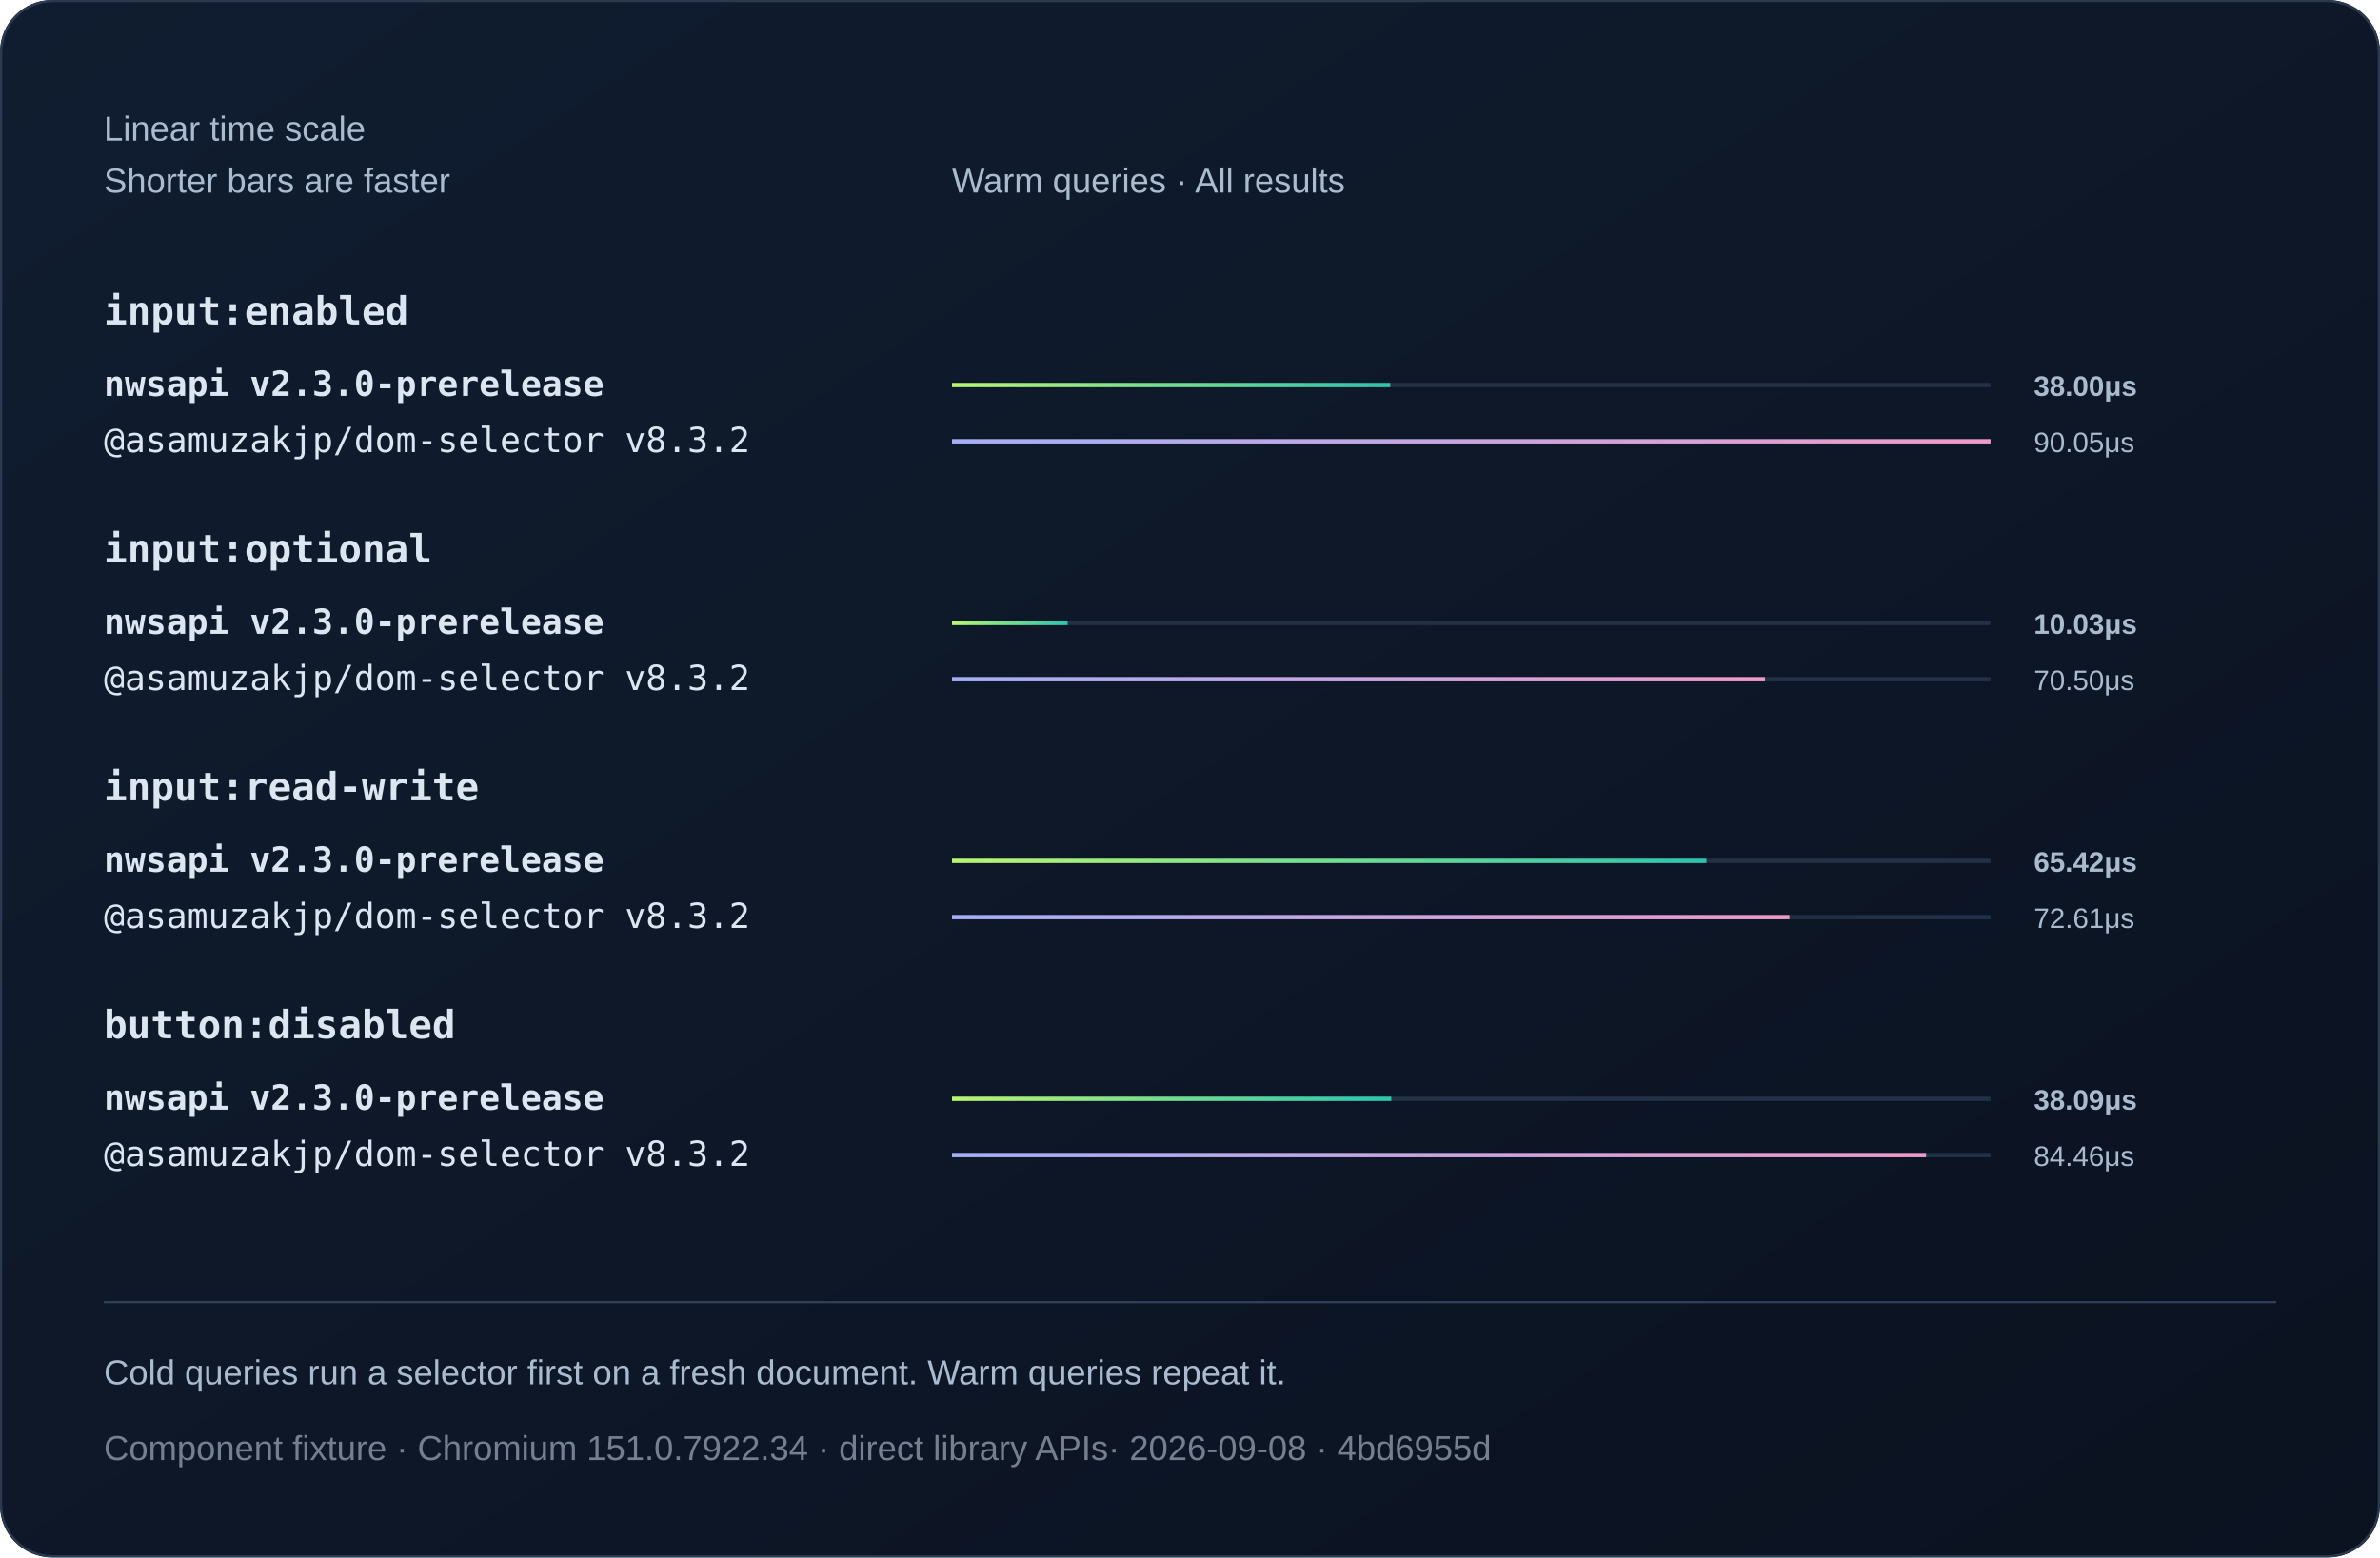
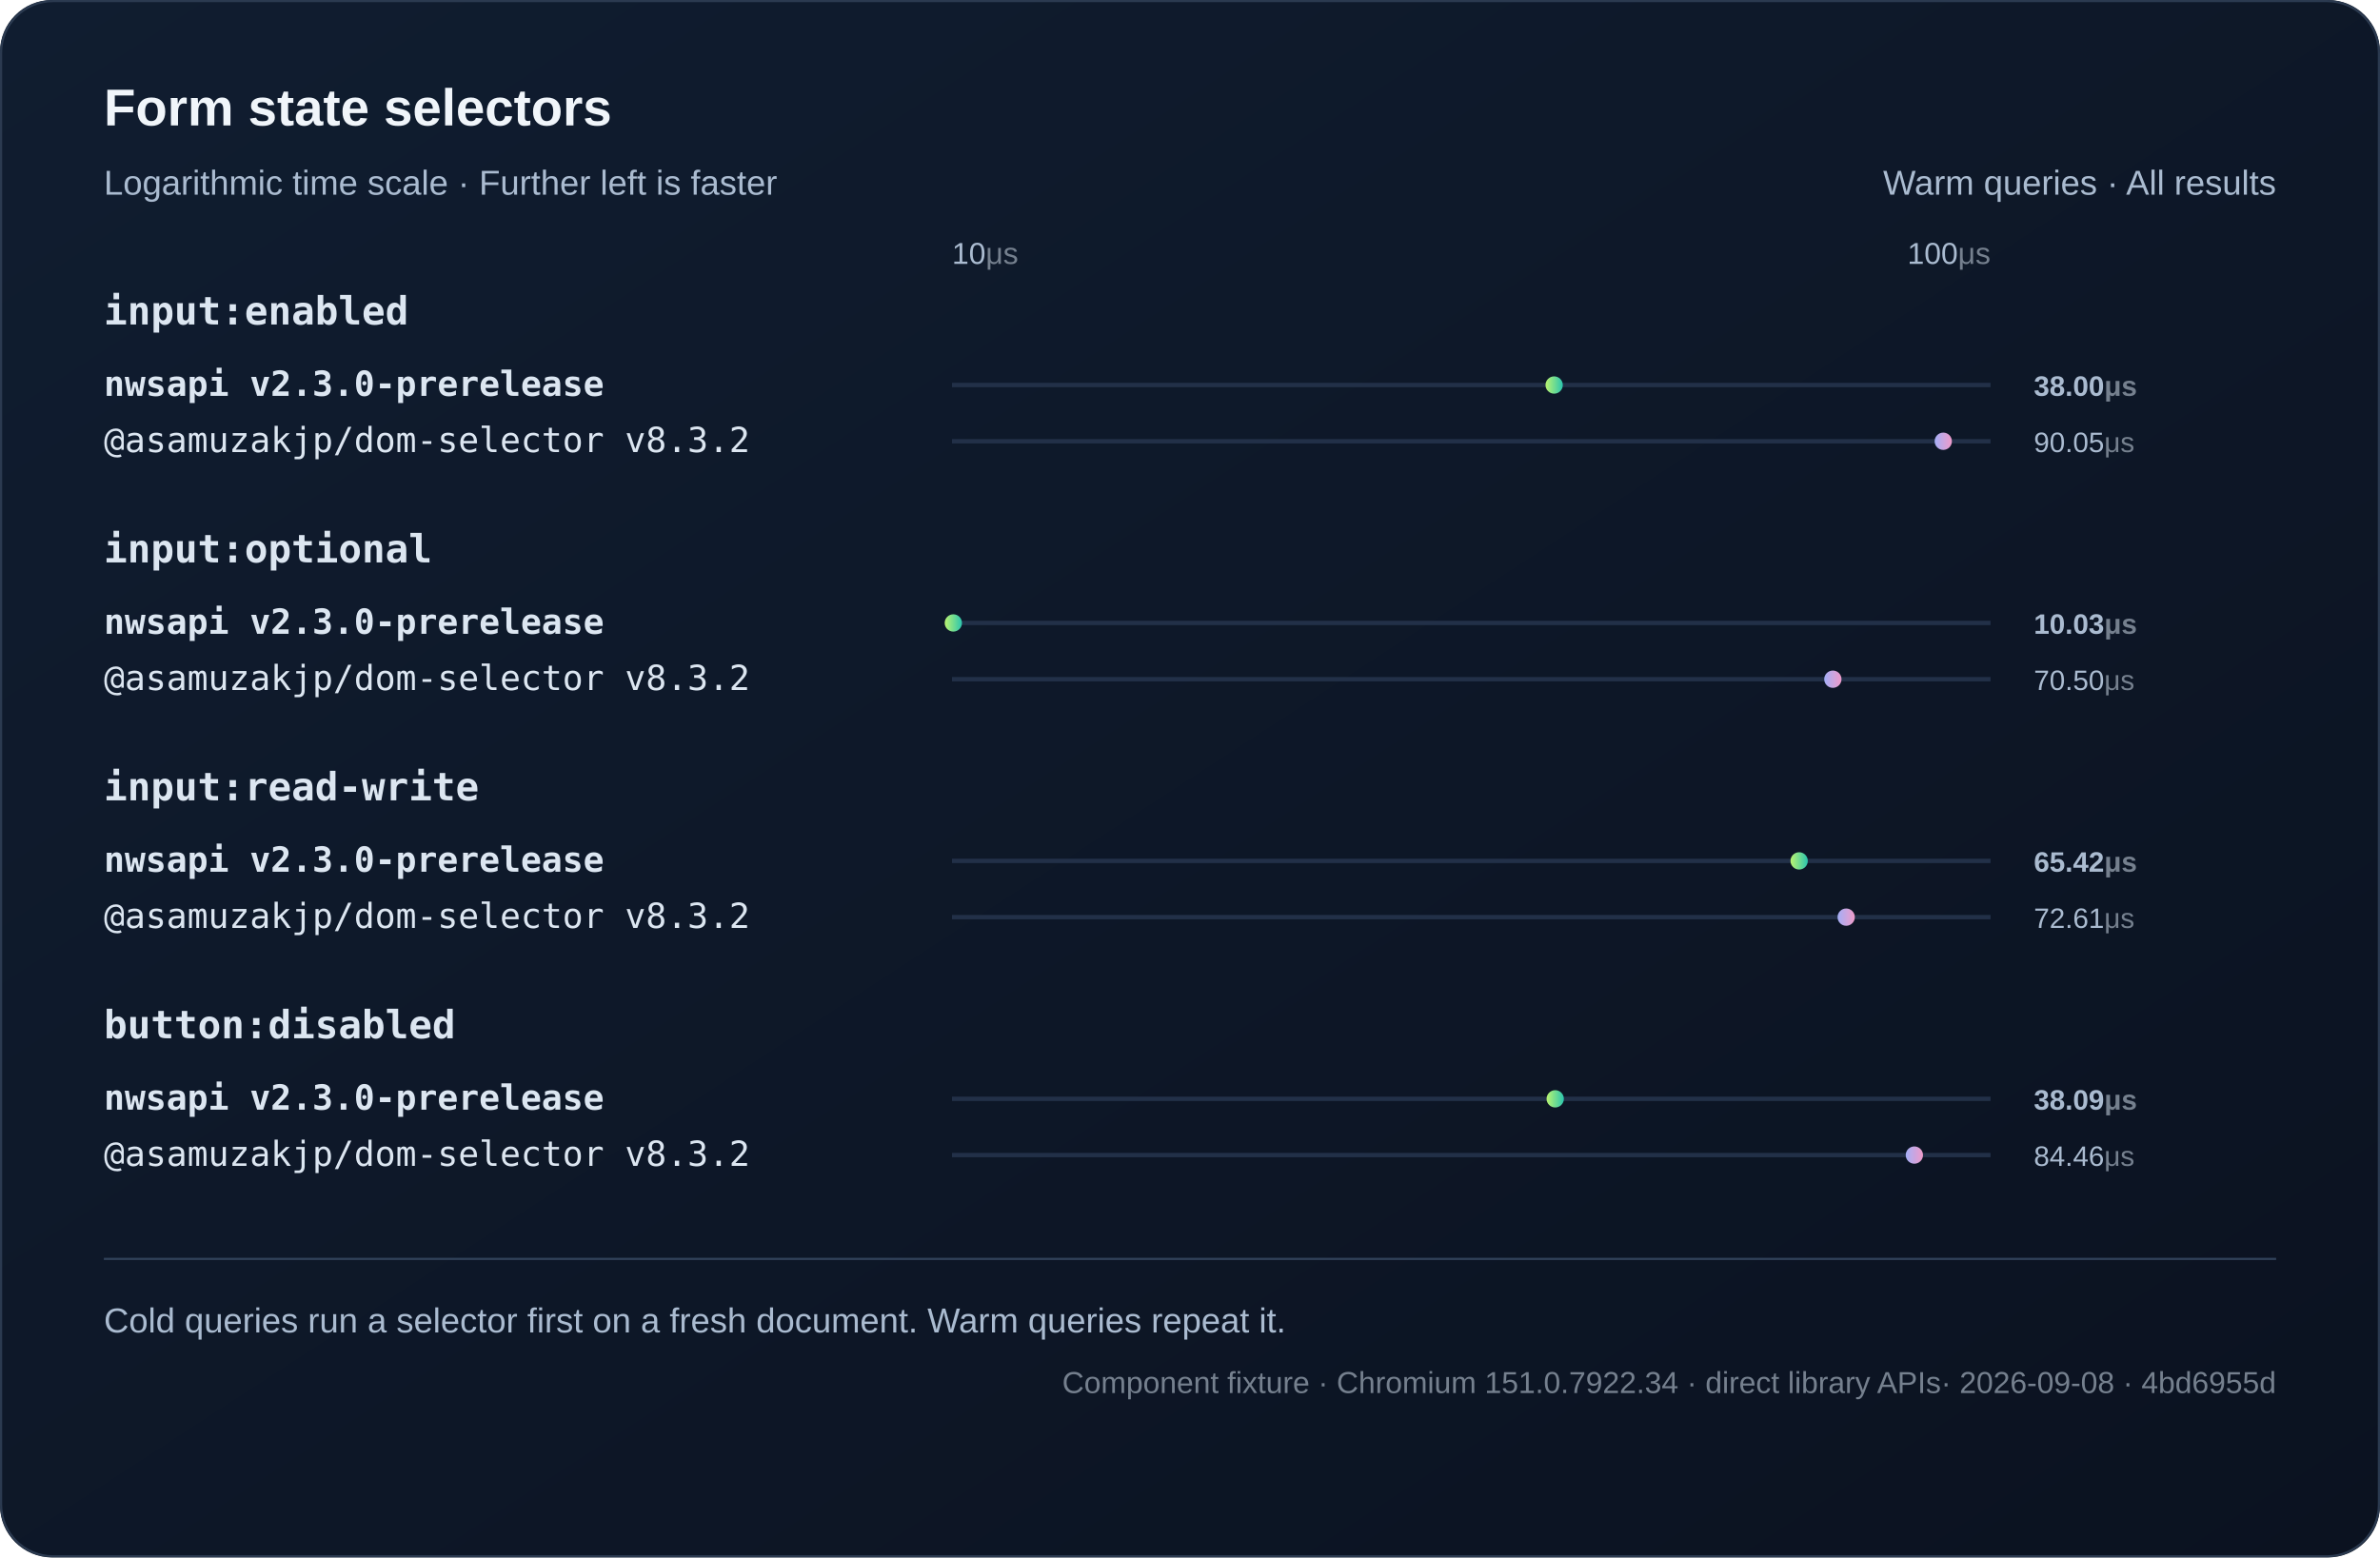
<svg xmlns="http://www.w3.org/2000/svg" width="1100" height="720" viewBox="0 0 1100 720" role="img">
  <defs>
    <linearGradient id="bg" x2="1" y2="1">
      <stop stop-color="#101d30" />
      <stop offset="1" stop-color="#0b1220" />
    </linearGradient>
    <linearGradient id="series0">
      <stop stop-color="#baf471" />
      <stop offset="1" stop-color="#2bc5ae" />
    </linearGradient>
    <linearGradient id="series1">
      <stop stop-color="#a4aff7" />
      <stop offset="1" stop-color="#ef9bc9" />
    </linearGradient>
  </defs>
  <style>text{font-family:Arial,Helvetica,sans-serif;fill:#f0f5fa}
.muted{fill:#aabbd0;font:16px Arial,Helvetica,sans-serif}
.code{font:18px Consolas,Menlo,monospace;fill:#dce6f1}
.note .code{font:16px Consolas,Menlo,monospace}
- .metadata,.metadata .code{fill:#75808e}
+ .metadata,.metadata .code{fill:#75808e;font-size:14px}
+ .chart-title{font-size:24px;font-weight:700}
+ .unit{fill:#75808e}
+ .package{font-family:Consolas,Menlo,monospace}
.comparison{font-size:14px;font-variant-numeric:tabular-nums}
.tick{fill:#aabbd0;font-size:12px}
.time{fill:#aabbd0;font-size:13px;font-variant-numeric:tabular-nums}
- .engine{font-size:16px}.selector{font-weight:600}.bar{transform-box:fill-box;transform-origin:left center;animation:fill 800ms ease-out 1 both}@keyframes fill{from{transform:scaleX(0)}to{transform:scaleX(1)}}@media(prefers-reduced-motion:reduce){.bar{animation:none}}</style>
+ .engine{font-size:16px}.selector{font-weight:600}.tick{font-size:14px}.marker{animation:fade 800ms ease-out both}@keyframes fade{from{opacity:0}to{opacity:1}}@media(prefers-reduced-motion:reduce){.marker{animation:none}}</style>
  <rect width="1100" height="720" rx="24" fill="url(#bg)" />
  <rect x=".5" y=".5" width="1099" height="719" rx="24" fill="none" stroke="#2b3a50" />
-   <text x="48" y="65" class="muted">Linear time scale</text>
-   <text x="48" y="89" class="muted">Shorter bars are faster</text>
-   <text x="440" y="89" class="muted">Warm queries · All results</text>
+   <text x="48" y="58" class="chart-title">Form state selectors</text>
+   <text x="48" y="90" class="muted">Logarithmic time scale · Further left is faster</text>
+   <text x="1052" y="90" text-anchor="end" class="muted">Warm queries · All results</text>
+   <text x="440" y="122" text-anchor="start" class="tick">10<tspan class="unit">μs</tspan>
+   </text>
+   <text x="920" y="122" text-anchor="end" class="tick">100<tspan class="unit">μs</tspan>
+   </text>
  <text x="48" y="150" class="code selector">input:enabled</text>
  <g>
    <text x="48" y="183" class="code engine" style="font-weight:700">nwsapi v2.3.0-prerelease</text>
    <path d="M440 178h480" stroke="#223048" stroke-width="2" />
-     <rect class="bar" x="440" y="177" width="202.57" height="2" fill="url(#series0)" />
-     <text x="940" y="183" class="time" style="font-weight:700">38.00μs</text>
+     <circle class="marker" cx="718.31" cy="178" r="4" fill="url(#series0)" />
+     <text x="940" y="183" class="time" style="font-weight:700">38.00<tspan class="unit">μs</tspan>
+     </text>
  </g>
  <g>
    <text x="48" y="209" class="code engine">@asamuzakjp/dom-selector v8.3.2</text>
    <path d="M440 204h480" stroke="#223048" stroke-width="2" />
-     <rect class="bar" x="440" y="203" width="480" height="2" fill="url(#series1)" />
-     <text x="940" y="209" class="time">90.05μs</text>
+     <circle class="marker" cx="898.15" cy="204" r="4" fill="url(#series1)" />
+     <text x="940" y="209" class="time">90.05<tspan class="unit">μs</tspan>
+     </text>
  </g>
  <text x="48" y="260" class="code selector">input:optional</text>
  <g>
    <text x="48" y="293" class="code engine" style="font-weight:700">nwsapi v2.3.0-prerelease</text>
    <path d="M440 288h480" stroke="#223048" stroke-width="2" />
-     <rect class="bar" x="440" y="287" width="53.46" height="2" fill="url(#series0)" />
-     <text x="940" y="293" class="time" style="font-weight:700">10.03μs</text>
+     <circle class="marker" cx="440.62" cy="288" r="4" fill="url(#series0)" />
+     <text x="940" y="293" class="time" style="font-weight:700">10.03<tspan class="unit">μs</tspan>
+     </text>
  </g>
  <g>
    <text x="48" y="319" class="code engine">@asamuzakjp/dom-selector v8.3.2</text>
    <path d="M440 314h480" stroke="#223048" stroke-width="2" />
-     <rect class="bar" x="440" y="313" width="375.76" height="2" fill="url(#series1)" />
-     <text x="940" y="319" class="time">70.50μs</text>
+     <circle class="marker" cx="847.12" cy="314" r="4" fill="url(#series1)" />
+     <text x="940" y="319" class="time">70.50<tspan class="unit">μs</tspan>
+     </text>
  </g>
  <text x="48" y="370" class="code selector">input:read-write</text>
  <g>
    <text x="48" y="403" class="code engine" style="font-weight:700">nwsapi v2.3.0-prerelease</text>
    <path d="M440 398h480" stroke="#223048" stroke-width="2" />
-     <rect class="bar" x="440" y="397" width="348.71" height="2" fill="url(#series0)" />
-     <text x="940" y="403" class="time" style="font-weight:700">65.42μs</text>
+     <circle class="marker" cx="831.54" cy="398" r="4" fill="url(#series0)" />
+     <text x="940" y="403" class="time" style="font-weight:700">65.42<tspan class="unit">μs</tspan>
+     </text>
  </g>
  <g>
    <text x="48" y="429" class="code engine">@asamuzakjp/dom-selector v8.3.2</text>
    <path d="M440 424h480" stroke="#223048" stroke-width="2" />
-     <rect class="bar" x="440" y="423" width="387.04" height="2" fill="url(#series1)" />
-     <text x="940" y="429" class="time">72.61μs</text>
+     <circle class="marker" cx="853.28" cy="424" r="4" fill="url(#series1)" />
+     <text x="940" y="429" class="time">72.61<tspan class="unit">μs</tspan>
+     </text>
  </g>
  <text x="48" y="480" class="code selector">button:disabled</text>
  <g>
    <text x="48" y="513" class="code engine" style="font-weight:700">nwsapi v2.3.0-prerelease</text>
    <path d="M440 508h480" stroke="#223048" stroke-width="2" />
-     <rect class="bar" x="440" y="507" width="203.05" height="2" fill="url(#series0)" />
-     <text x="940" y="513" class="time" style="font-weight:700">38.09μs</text>
+     <circle class="marker" cx="718.8" cy="508" r="4" fill="url(#series0)" />
+     <text x="940" y="513" class="time" style="font-weight:700">38.09<tspan class="unit">μs</tspan>
+     </text>
  </g>
  <g>
    <text x="48" y="539" class="code engine">@asamuzakjp/dom-selector v8.3.2</text>
    <path d="M440 534h480" stroke="#223048" stroke-width="2" />
-     <rect class="bar" x="440" y="533" width="450.2" height="2" fill="url(#series1)" />
-     <text x="940" y="539" class="time">84.46μs</text>
+     <circle class="marker" cx="884.79" cy="534" r="4" fill="url(#series1)" />
+     <text x="940" y="539" class="time">84.46<tspan class="unit">μs</tspan>
+     </text>
  </g>
-   <path d="M48 602h1004" stroke="#304159" />
-   <text x="48" y="640" class="muted">Cold queries run a selector first on a fresh document. Warm queries repeat it.</text>
-   <text x="48" y="675" class="muted note metadata">Component fixture · Chromium 151.0.7922.34 · direct library APIs<tspan fill="#75808e"> · 2026-09-08 · 4bd6955d</tspan>
+   <path d="M48 582h1004" stroke="#304159" />
+   <text x="48" y="616" class="muted">Cold queries run a selector first on a fresh document. Warm queries repeat it.</text>
+   <text x="1052" y="644" text-anchor="end" class="muted note metadata">Component fixture · Chromium 151.0.7922.34 · direct library APIs<tspan fill="#75808e"> · 2026-09-08 · 4bd6955d</tspan>
  </text>
</svg>
